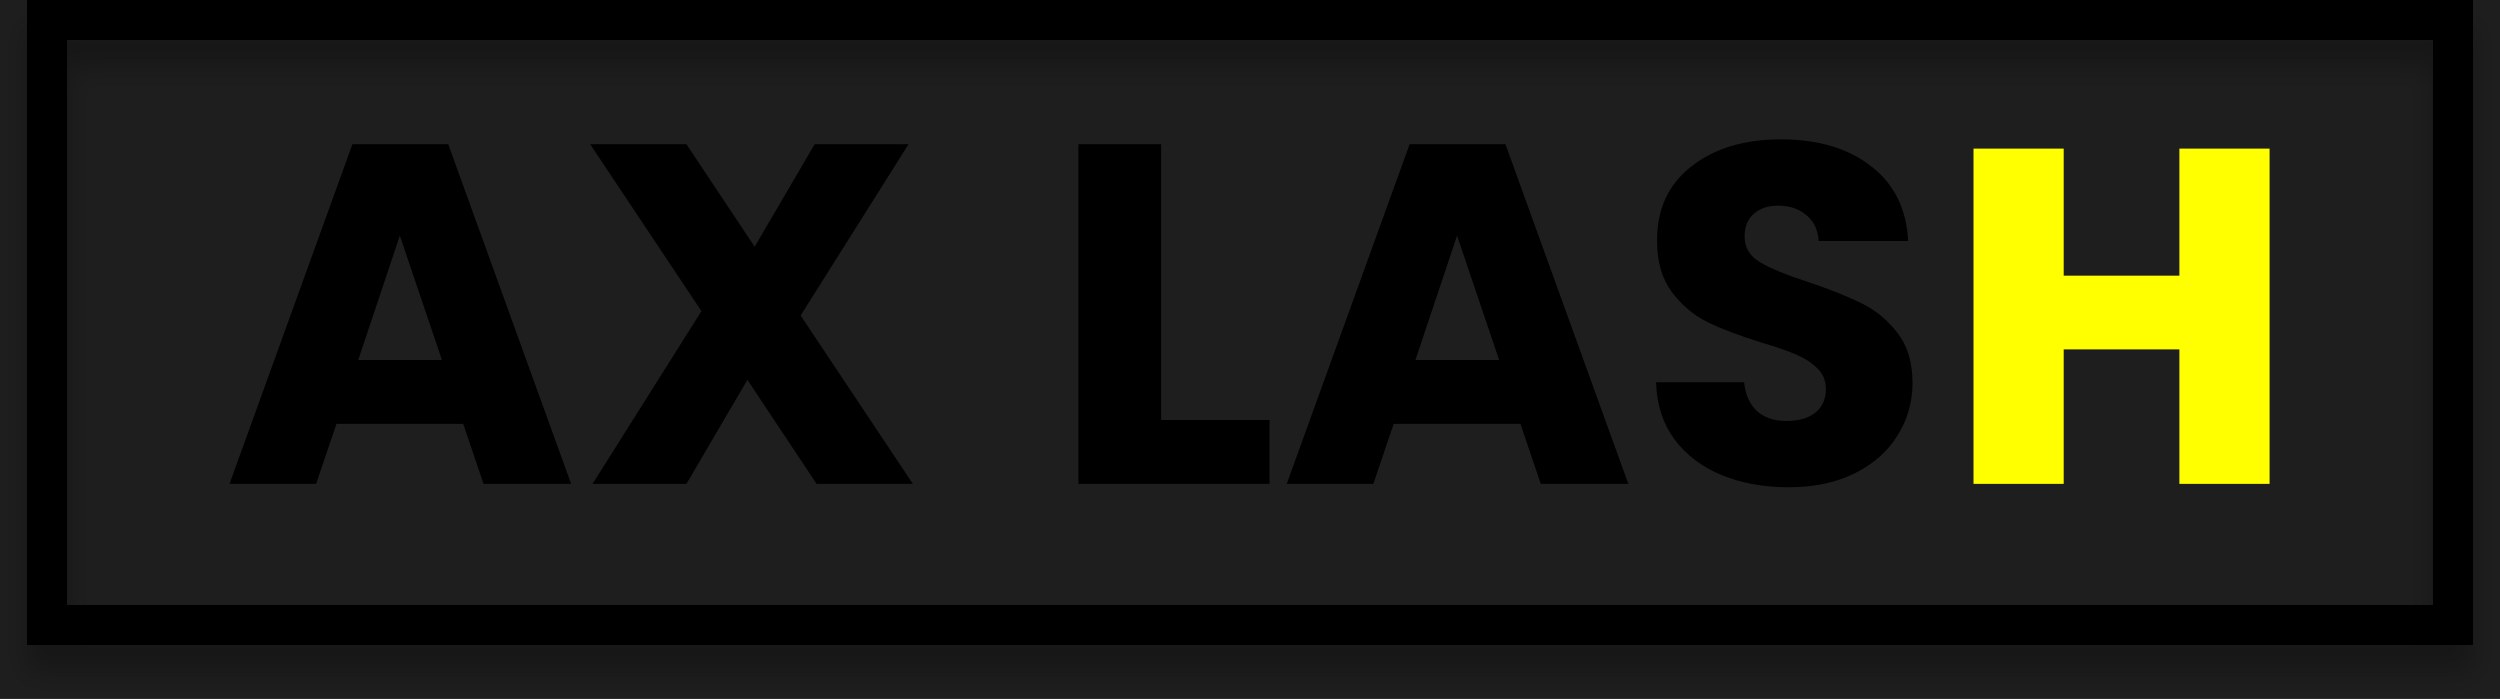
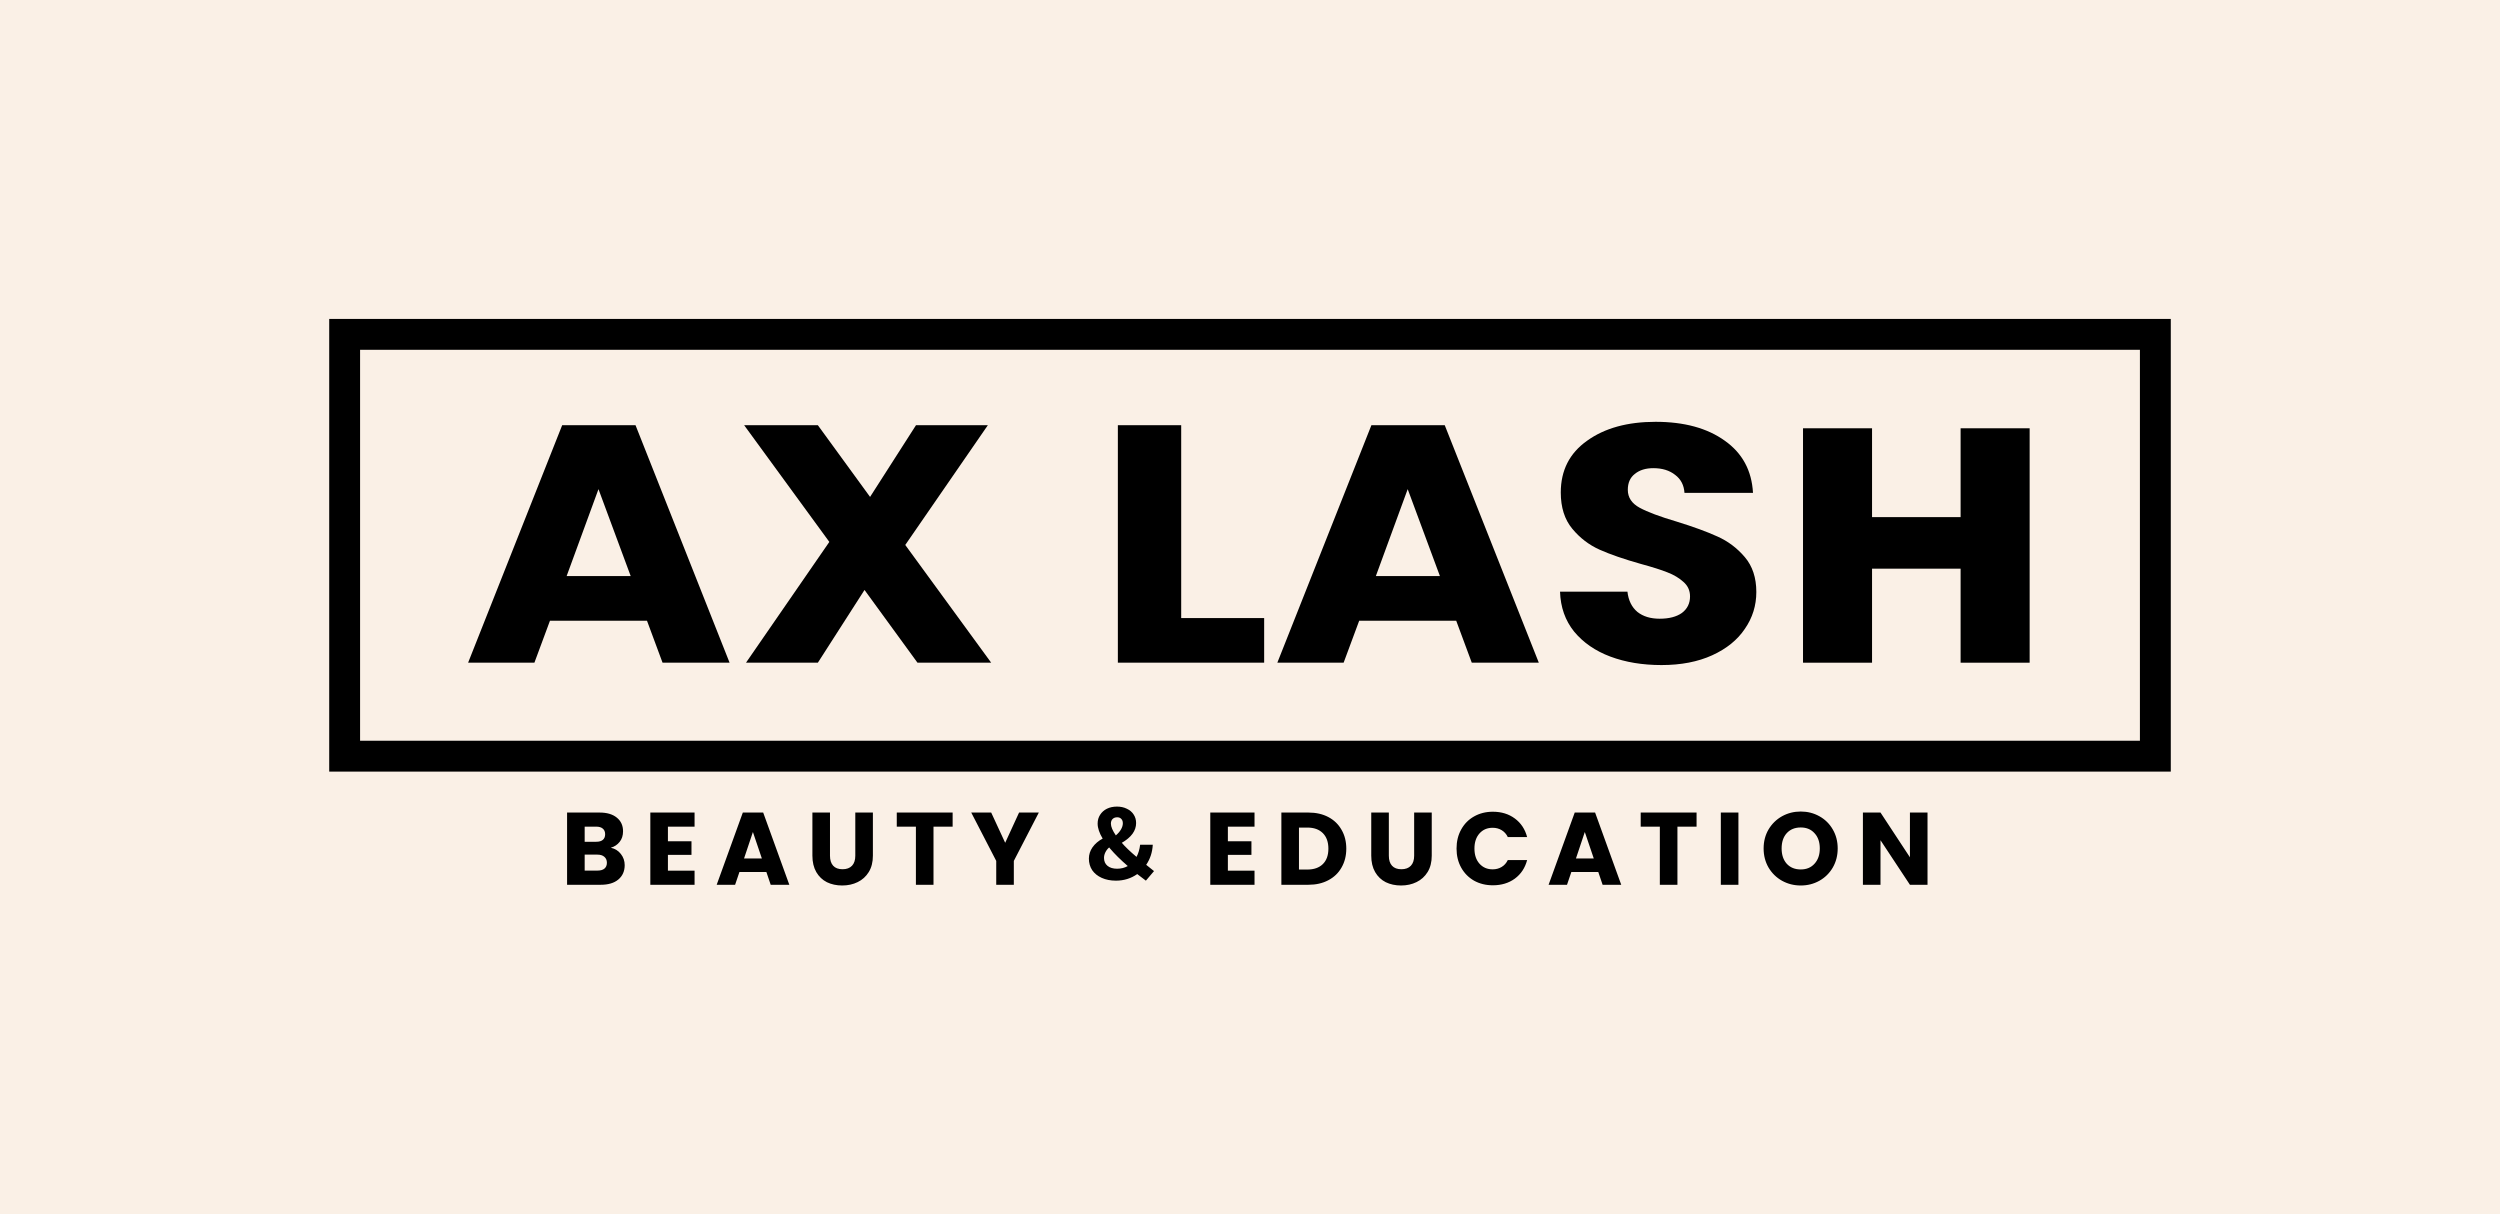
- <svg xmlns="http://www.w3.org/2000/svg" width="372" height="104" viewBox="0 0 372 104" fill="none">
-   <rect width="372" height="104" fill="#1E1E1E" />
-   <g filter="url(#filter0_d_0_1)">
-     <rect x="7" y="3" width="358" height="90" stroke="black" stroke-width="6" shape-rendering="crispEdges" />
-   </g>
-   <path d="M324.294 51.99H307.078V72H293.658V22.113H307.078V41.019H324.294V22.113H337.714V72H324.294V51.99Z" fill="yellow" />
-   <path d="M172.776 62.496H188.904V72H160.464V21.456H172.776V62.496ZM226.241 63.072H207.377L204.353 72H191.465L209.753 21.456H224.009L242.297 72H229.265L226.241 63.072ZM223.073 53.568L216.809 35.064L210.617 53.568H223.073ZM266.15 72.504C262.454 72.504 259.142 71.904 256.214 70.704C253.286 69.504 250.934 67.728 249.158 65.376C247.43 63.024 246.518 60.192 246.422 56.88H259.526C259.718 58.752 260.366 60.192 261.47 61.2C262.574 62.16 264.014 62.64 265.79 62.64C267.614 62.64 269.054 62.232 270.11 61.416C271.166 60.552 271.694 59.376 271.694 57.888C271.694 56.64 271.262 55.608 270.398 54.792C269.582 53.976 268.55 53.304 267.302 52.776C266.102 52.248 264.374 51.648 262.118 50.976C258.854 49.968 256.19 48.96 254.126 47.952C252.062 46.944 250.286 45.456 248.798 43.488C247.31 41.52 246.566 38.952 246.566 35.784C246.566 31.08 248.27 27.408 251.678 24.768C255.086 22.08 259.526 20.736 264.998 20.736C270.566 20.736 275.054 22.08 278.462 24.768C281.87 27.408 283.694 31.104 283.934 35.856H270.614C270.518 34.224 269.918 32.952 268.814 32.04C267.71 31.08 266.294 30.6 264.566 30.6C263.078 30.6 261.878 31.008 260.966 31.824C260.054 32.592 259.598 33.72 259.598 35.208C259.598 36.84 260.366 38.112 261.902 39.024C263.438 39.936 265.838 40.92 269.102 41.976C272.366 43.08 275.006 44.136 277.022 45.144C279.086 46.152 280.862 47.616 282.35 49.536C283.838 51.456 284.582 53.928 284.582 56.952C284.582 59.832 283.838 62.448 282.35 64.8C280.91 67.152 278.798 69.024 276.014 70.416C273.23 71.808 269.942 72.504 266.15 72.504Z" fill="black" />
-   <path d="M68.928 63.072H50.064L47.04 72H34.152L52.44 21.456H66.696L84.984 72H71.952L68.928 63.072ZM65.76 53.568L59.496 35.064L53.304 53.568H65.76ZM121.51 72L111.214 56.52L102.142 72H88.174L104.374 46.296L87.814 21.456H102.142L112.294 36.72L121.222 21.456H135.19L119.134 46.944L135.838 72H121.51Z" fill="black" />
-   <defs>
-     <filter id="filter0_d_0_1" x="0" y="0" width="372" height="104" filterUnits="userSpaceOnUse" color-interpolation-filters="sRGB">
-       <feFlood flood-opacity="0" result="BackgroundImageFix" />
-       <feColorMatrix in="SourceAlpha" type="matrix" values="0 0 0 0 0 0 0 0 0 0 0 0 0 0 0 0 0 0 127 0" result="hardAlpha" />
-       <feOffset dy="4" />
-       <feGaussianBlur stdDeviation="2" />
-       <feComposite in2="hardAlpha" operator="out" />
-       <feColorMatrix type="matrix" values="0 0 0 0 0 0 0 0 0 0 0 0 0 0 0 0 0 0 0.25 0" />
-       <feBlend mode="normal" in2="BackgroundImageFix" result="effect1_dropShadow_0_1" />
-       <feBlend mode="normal" in="SourceGraphic" in2="effect1_dropShadow_0_1" result="shape" />
-     </filter>
-   </defs>
+ <svg xmlns="http://www.w3.org/2000/svg" width="486" height="236" viewBox="0 0 486 236" fill="none">
+   <rect width="486" height="236" fill="#FAF0E6" />
+   <rect x="67" y="65" width="352" height="82" fill="#FAF0E6" stroke="black" stroke-width="6" />
+   <path d="M222.76 171.2C222.013 170.64 221.453 170.213 221.08 169.92C219.867 170.773 218.487 171.2 216.94 171.2C215.9 171.2 214.98 171.02 214.18 170.66C213.38 170.3 212.76 169.8 212.32 169.16C211.893 168.507 211.68 167.76 211.68 166.92C211.68 166.133 211.913 165.4 212.38 164.72C212.86 164.04 213.52 163.473 214.36 163.02C213.707 161.94 213.38 160.967 213.38 160.1C213.38 159.46 213.54 158.893 213.86 158.4C214.18 157.893 214.62 157.5 215.18 157.22C215.753 156.94 216.407 156.8 217.14 156.8C217.86 156.8 218.5 156.94 219.06 157.22C219.633 157.487 220.073 157.86 220.38 158.34C220.7 158.82 220.86 159.373 220.86 160C220.86 161.493 219.933 162.773 218.08 163.84C218.733 164.613 219.687 165.527 220.94 166.58C221.3 165.913 221.533 165.127 221.64 164.22H224.1C224.02 165.687 223.593 166.987 222.82 168.12L224.34 169.34L222.76 171.2ZM217.18 158.88C216.807 158.88 216.507 158.993 216.28 159.22C216.067 159.433 215.96 159.733 215.96 160.12C215.96 160.707 216.28 161.467 216.92 162.4C217.36 162.027 217.693 161.64 217.92 161.24C218.16 160.827 218.28 160.427 218.28 160.04C218.28 159.68 218.18 159.4 217.98 159.2C217.793 158.987 217.527 158.88 217.18 158.88ZM217.16 168.88C217.933 168.88 218.627 168.707 219.24 168.36C217.84 167.147 216.7 166.02 215.82 164.98C215.767 164.927 215.7 164.847 215.62 164.74C215.3 165.02 215.053 165.34 214.88 165.7C214.707 166.047 214.62 166.407 214.62 166.78C214.62 167.433 214.847 167.947 215.3 168.32C215.753 168.693 216.373 168.88 217.16 168.88Z" fill="black" />
+   <path d="M118.74 164.8C119.553 164.973 120.207 165.38 120.7 166.02C121.193 166.647 121.44 167.367 121.44 168.18C121.44 169.353 121.027 170.287 120.2 170.98C119.387 171.66 118.247 172 116.78 172H110.24V157.96H116.56C117.987 157.96 119.1 158.287 119.9 158.94C120.713 159.593 121.12 160.48 121.12 161.6C121.12 162.427 120.9 163.113 120.46 163.66C120.033 164.207 119.46 164.587 118.74 164.8ZM113.66 163.64H115.9C116.46 163.64 116.887 163.52 117.18 163.28C117.487 163.027 117.64 162.66 117.64 162.18C117.64 161.7 117.487 161.333 117.18 161.08C116.887 160.827 116.46 160.7 115.9 160.7H113.66V163.64ZM116.18 169.24C116.753 169.24 117.193 169.113 117.5 168.86C117.82 168.593 117.98 168.213 117.98 167.72C117.98 167.227 117.813 166.84 117.48 166.56C117.16 166.28 116.713 166.14 116.14 166.14H113.66V169.24H116.18ZM129.844 160.7V163.54H134.424V166.18H129.844V169.26H135.024V172H126.424V157.96H135.024V160.7H129.844ZM148.984 169.52H143.744L142.904 172H139.324L144.404 157.96H148.364L153.444 172H149.824L148.984 169.52ZM148.104 166.88L146.364 161.74L144.644 166.88H148.104ZM161.35 157.96V166.36C161.35 167.2 161.557 167.847 161.97 168.3C162.383 168.753 162.99 168.98 163.79 168.98C164.59 168.98 165.203 168.753 165.63 168.3C166.057 167.847 166.27 167.2 166.27 166.36V157.96H169.69V166.34C169.69 167.593 169.423 168.653 168.89 169.52C168.357 170.387 167.637 171.04 166.73 171.48C165.837 171.92 164.837 172.14 163.73 172.14C162.623 172.14 161.63 171.927 160.75 171.5C159.883 171.06 159.197 170.407 158.69 169.54C158.183 168.66 157.93 167.593 157.93 166.34V157.96H161.35ZM185.192 157.96V160.7H181.472V172H178.052V160.7H174.332V157.96H185.192ZM201.948 157.96L197.088 167.36V172H193.668V167.36L188.808 157.96H192.688L195.408 163.84L198.108 157.96H201.948ZM238.699 160.7V163.54H243.279V166.18H238.699V169.26H243.879V172H235.279V157.96H243.879V160.7H238.699ZM254.359 157.96C255.839 157.96 257.133 158.253 258.239 158.84C259.346 159.427 260.199 160.253 260.799 161.32C261.413 162.373 261.719 163.593 261.719 164.98C261.719 166.353 261.413 167.573 260.799 168.64C260.199 169.707 259.339 170.533 258.219 171.12C257.113 171.707 255.826 172 254.359 172H249.099V157.96H254.359ZM254.139 169.04C255.433 169.04 256.439 168.687 257.159 167.98C257.879 167.273 258.239 166.273 258.239 164.98C258.239 163.687 257.879 162.68 257.159 161.96C256.439 161.24 255.433 160.88 254.139 160.88H252.519V169.04H254.139ZM269.991 157.96V166.36C269.991 167.2 270.197 167.847 270.611 168.3C271.024 168.753 271.631 168.98 272.431 168.98C273.231 168.98 273.844 168.753 274.271 168.3C274.697 167.847 274.911 167.2 274.911 166.36V157.96H278.331V166.34C278.331 167.593 278.064 168.653 277.531 169.52C276.997 170.387 276.277 171.04 275.371 171.48C274.477 171.92 273.477 172.14 272.371 172.14C271.264 172.14 270.271 171.927 269.391 171.5C268.524 171.06 267.837 170.407 267.331 169.54C266.824 168.66 266.571 167.593 266.571 166.34V157.96H269.991ZM283.152 164.96C283.152 163.573 283.452 162.34 284.052 161.26C284.652 160.167 285.486 159.32 286.552 158.72C287.632 158.107 288.852 157.8 290.212 157.8C291.879 157.8 293.306 158.24 294.492 159.12C295.679 160 296.472 161.2 296.872 162.72H293.112C292.832 162.133 292.432 161.687 291.912 161.38C291.406 161.073 290.826 160.92 290.172 160.92C289.119 160.92 288.266 161.287 287.612 162.02C286.959 162.753 286.632 163.733 286.632 164.96C286.632 166.187 286.959 167.167 287.612 167.9C288.266 168.633 289.119 169 290.172 169C290.826 169 291.406 168.847 291.912 168.54C292.432 168.233 292.832 167.787 293.112 167.2H296.872C296.472 168.72 295.679 169.92 294.492 170.8C293.306 171.667 291.879 172.1 290.212 172.1C288.852 172.1 287.632 171.8 286.552 171.2C285.486 170.587 284.652 169.74 284.052 168.66C283.452 167.58 283.152 166.347 283.152 164.96ZM310.707 169.52H305.467L304.627 172H301.047L306.127 157.96H310.087L315.167 172H311.547L310.707 169.52ZM309.827 166.88L308.087 161.74L306.367 166.88H309.827ZM329.813 157.96V160.7H326.093V172H322.673V160.7H318.953V157.96H329.813ZM337.949 157.96V172H334.529V157.96H337.949ZM350.068 172.14C348.748 172.14 347.534 171.833 346.428 171.22C345.334 170.607 344.461 169.753 343.808 168.66C343.167 167.553 342.847 166.313 342.847 164.94C342.847 163.567 343.167 162.333 343.808 161.24C344.461 160.147 345.334 159.293 346.428 158.68C347.534 158.067 348.748 157.76 350.068 157.76C351.388 157.76 352.594 158.067 353.688 158.68C354.794 159.293 355.661 160.147 356.288 161.24C356.928 162.333 357.248 163.567 357.248 164.94C357.248 166.313 356.928 167.553 356.288 168.66C355.648 169.753 354.781 170.607 353.688 171.22C352.594 171.833 351.388 172.14 350.068 172.14ZM350.068 169.02C351.188 169.02 352.081 168.647 352.747 167.9C353.428 167.153 353.768 166.167 353.768 164.94C353.768 163.7 353.428 162.713 352.747 161.98C352.081 161.233 351.188 160.86 350.068 160.86C348.934 160.86 348.028 161.227 347.348 161.96C346.681 162.693 346.348 163.687 346.348 164.94C346.348 166.18 346.681 167.173 347.348 167.92C348.028 168.653 348.934 169.02 350.068 169.02ZM374.71 172H371.29L365.57 163.34V172H362.15V157.96H365.57L371.29 166.66V157.96H374.71V172Z" fill="black" />
+   <path d="M229.624 120.146H245.752V128.828H217.312V82.658H229.624V120.146ZM283.089 120.672H264.225L261.201 128.828H248.313L266.601 82.658H280.857L299.145 128.828H286.113L283.089 120.672ZM279.921 111.991L273.657 95.088L267.465 111.991H279.921ZM322.998 129.288C319.302 129.288 315.99 128.74 313.062 127.644C310.134 126.548 307.782 124.925 306.006 122.777C304.278 120.628 303.366 118.042 303.27 115.016H316.374C316.566 116.726 317.214 118.042 318.318 118.962C319.422 119.839 320.862 120.278 322.638 120.278C324.462 120.278 325.902 119.905 326.958 119.16C328.014 118.37 328.542 117.296 328.542 115.937C328.542 114.797 328.11 113.854 327.246 113.109C326.43 112.363 325.398 111.75 324.15 111.267C322.95 110.785 321.222 110.237 318.966 109.623C315.702 108.702 313.038 107.782 310.974 106.861C308.91 105.94 307.134 104.581 305.646 102.783C304.158 100.985 303.414 98.64 303.414 95.746C303.414 91.449 305.118 88.095 308.526 85.683C311.934 83.228 316.374 82 321.846 82C327.414 82 331.902 83.228 335.31 85.683C338.718 88.095 340.542 91.471 340.782 95.811H327.462C327.366 94.321 326.766 93.159 325.662 92.326C324.558 91.449 323.142 91.01 321.414 91.01C319.926 91.01 318.726 91.383 317.814 92.129C316.902 92.83 316.446 93.86 316.446 95.22C316.446 96.71 317.214 97.872 318.75 98.705C320.286 99.538 322.686 100.437 325.95 101.402C329.214 102.41 331.854 103.375 333.87 104.296C335.934 105.217 337.71 106.554 339.198 108.308C340.686 110.062 341.43 112.32 341.43 115.082C341.43 117.713 340.686 120.102 339.198 122.251C337.758 124.399 335.646 126.109 332.862 127.381C330.078 128.652 326.79 129.288 322.998 129.288Z" fill="black" />
+   <path d="M381.142 110.549H363.926V128.828H350.506V83.258H363.926V100.528H381.142V83.258H394.562V128.828H381.142V110.549Z" fill="black" />
+   <path d="M125.776 120.672H106.912L103.888 128.828H91L109.288 82.658H123.544L141.832 128.828H128.8L125.776 120.672ZM122.608 111.991L116.344 95.088L110.152 111.991H122.608ZM178.358 128.828L168.062 114.687L158.99 128.828H145.022L161.222 105.348L144.662 82.658H158.99L169.142 96.601L178.07 82.658H192.038L175.982 105.94L192.686 128.828H178.358Z" fill="black" />
</svg>
